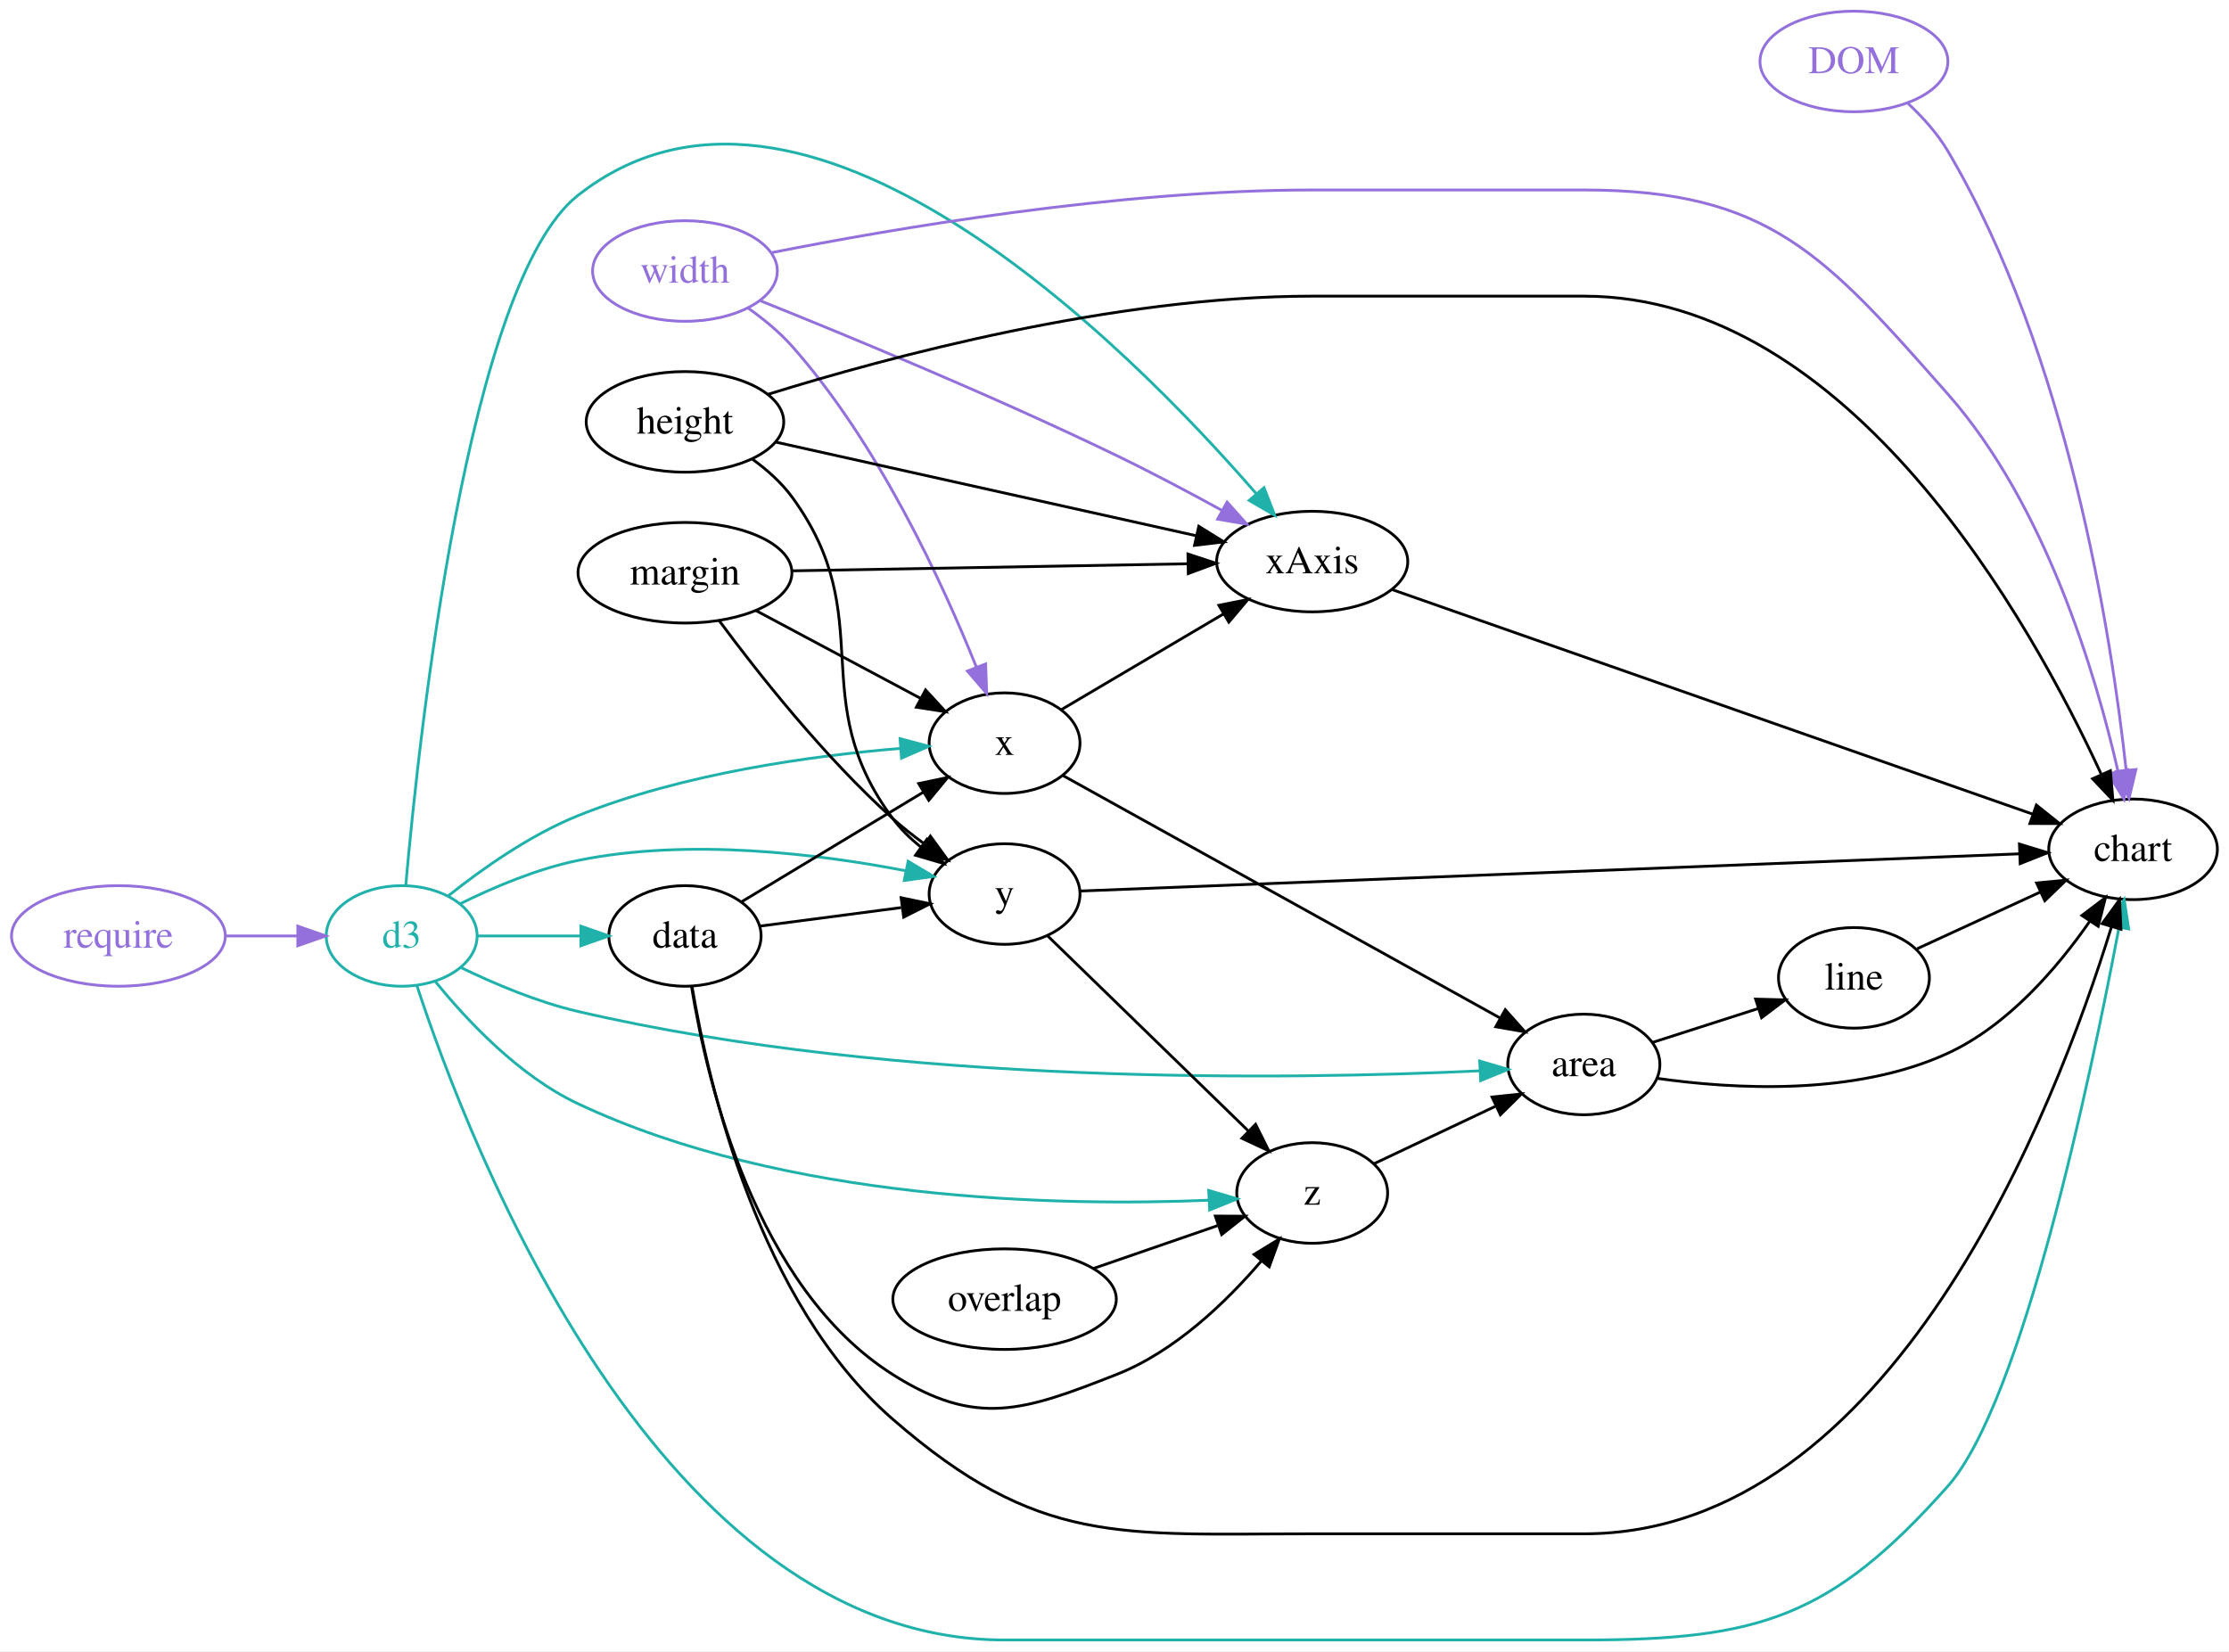
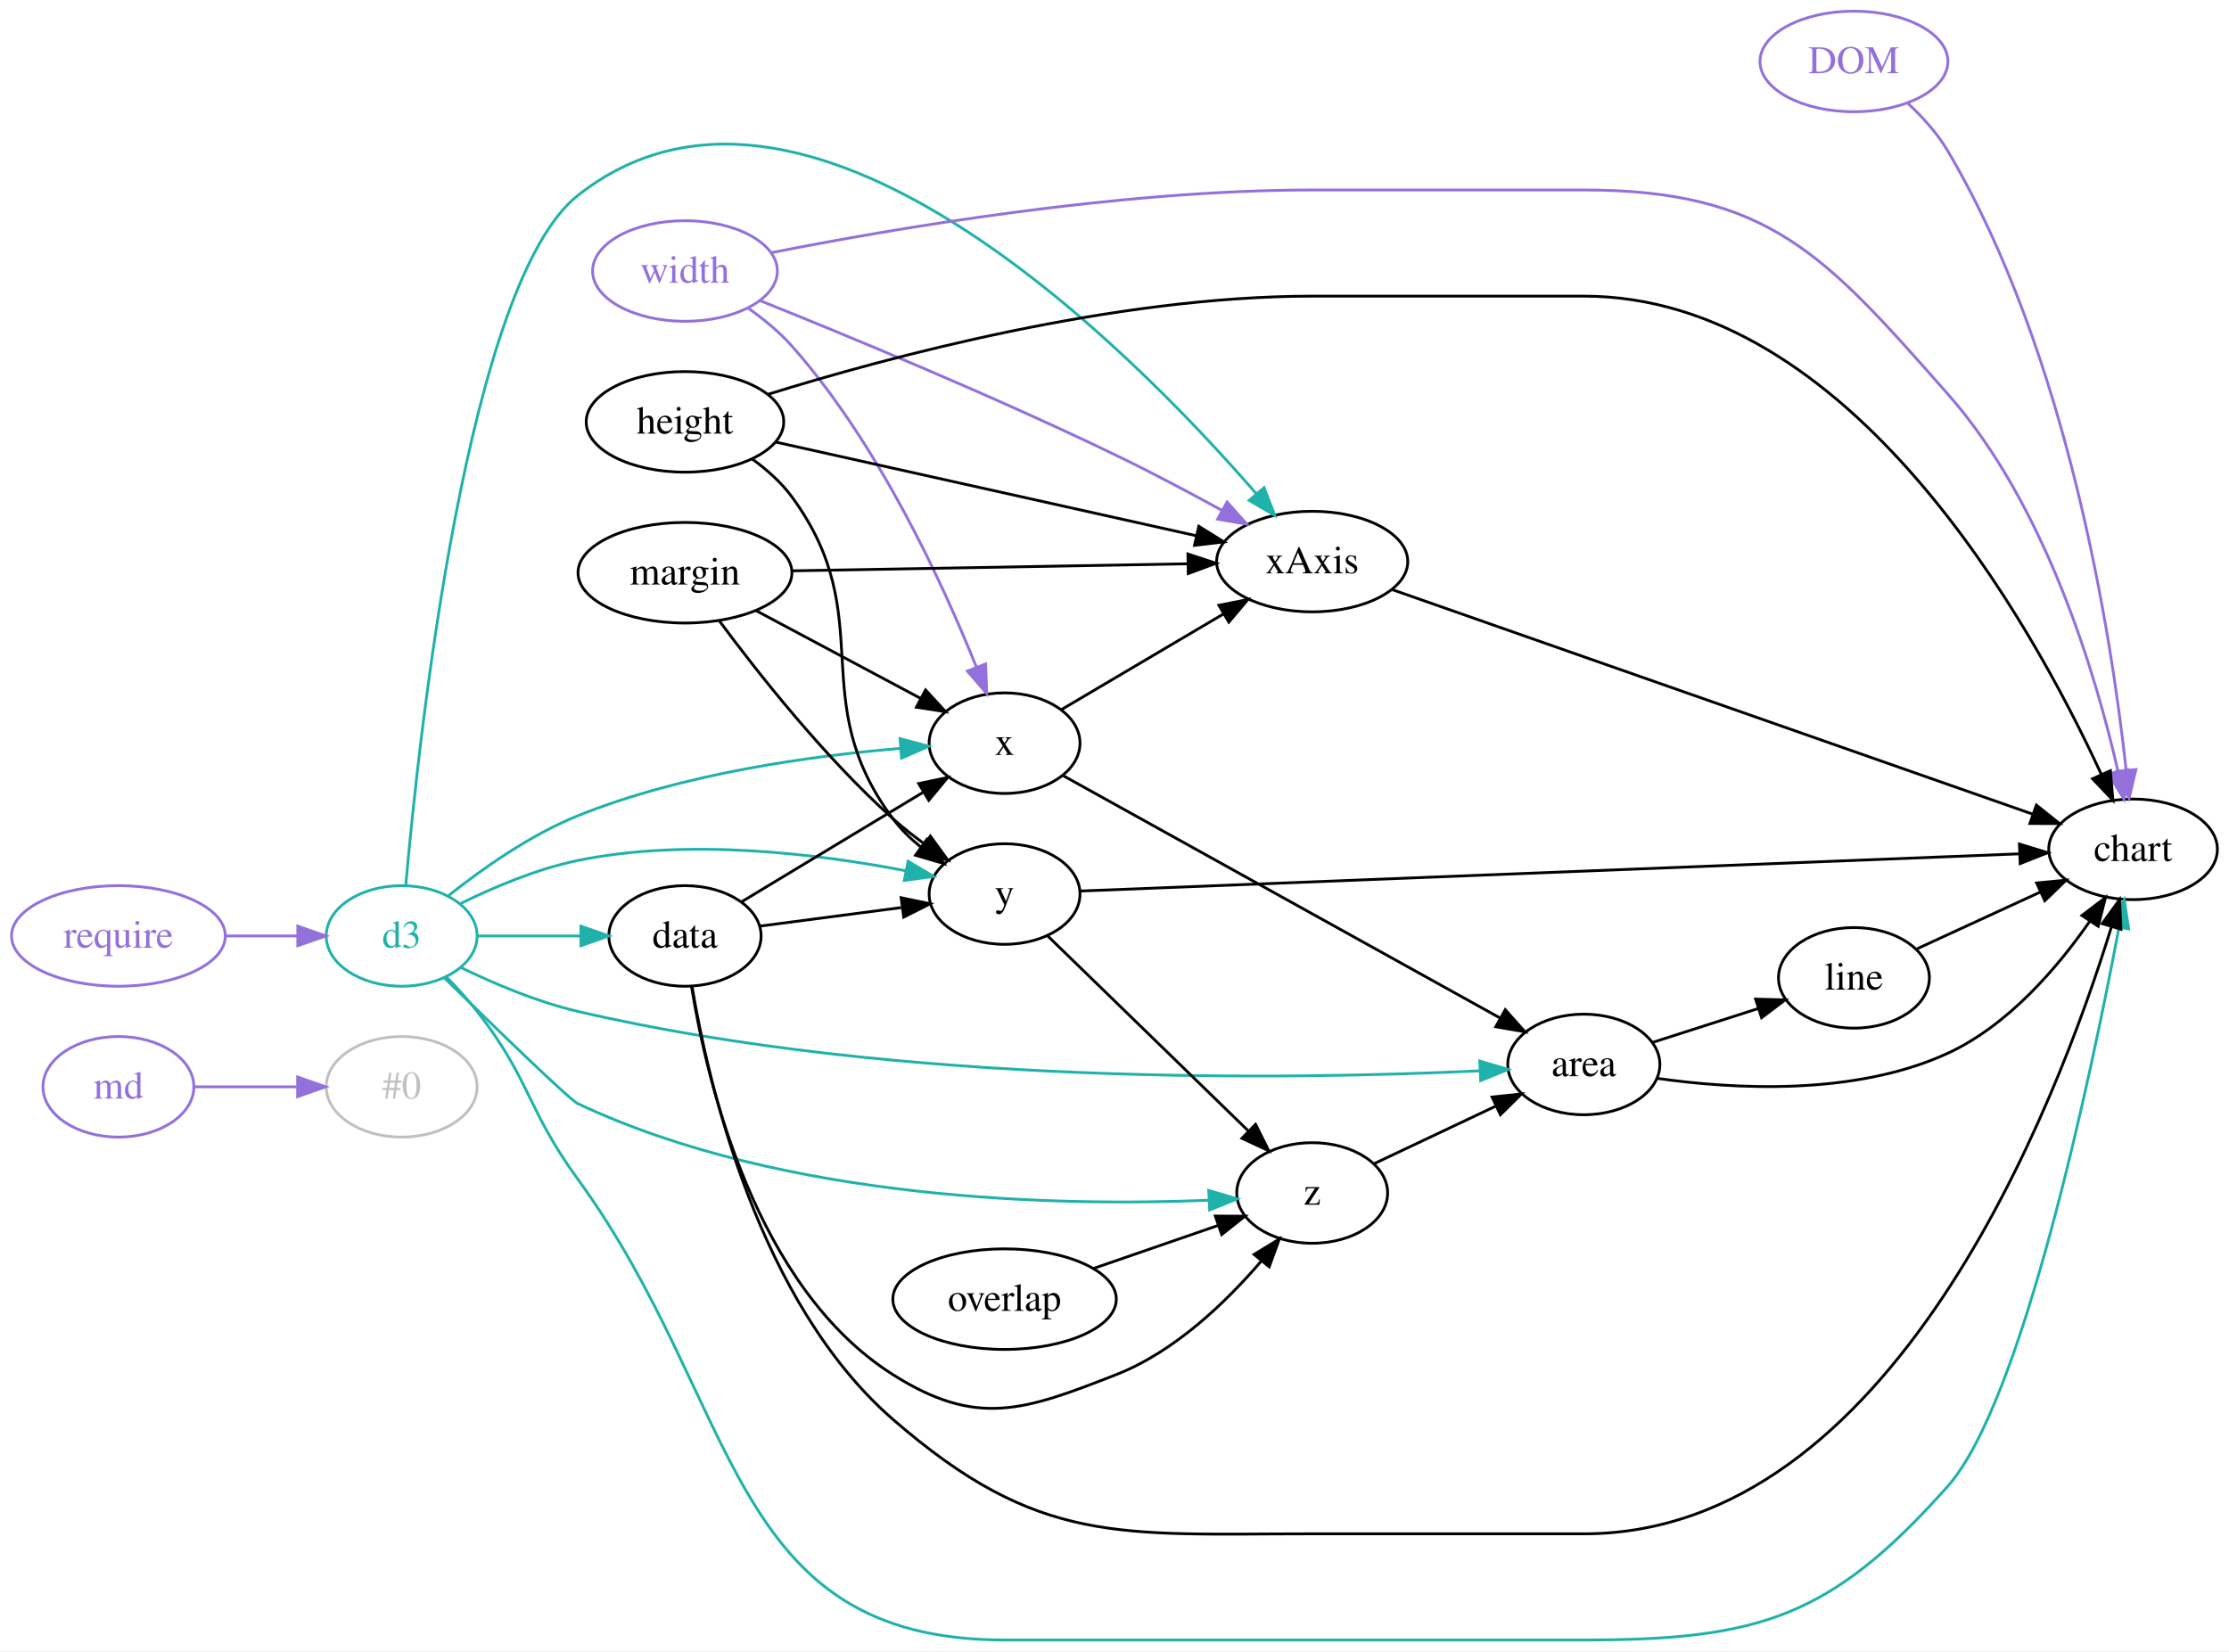
<svg xmlns="http://www.w3.org/2000/svg" width="798pt" height="591pt" viewBox="0.00 0.00 797.76 591.00" style="max-width: 100%; height: auto;">
  <g id="graph0" class="graph" transform="scale(1 1) rotate(0) translate(4 587)">
    <polygon fill="#ffffff" stroke="transparent" points="-4,4 -4,-587 793.761,-587 793.761,4 -4,4" />
    <g id="node1" class="node">
+       <ellipse fill="none" stroke="#9370db" cx="38.38" cy="-198" rx="27" ry="18" />
+       <text text-anchor="middle" x="38.38" y="-193.8" font-family="Times,serif" font-size="14.00" fill="#9370db">md</text>
+     </g>
+     <g id="node2" class="node">
+       <ellipse fill="none" stroke="#c0c0c0" cx="139.76" cy="-198" rx="27" ry="18" />
+       <text text-anchor="middle" x="139.76" y="-193.8" font-family="Times,serif" font-size="14.00" fill="#c0c0c0">#0</text>
+     </g>
+     <g id="edge1" class="edge">
+       <path fill="none" stroke="#9370db" d="M65.548,-198C76.798,-198 90.035,-198 102.191,-198" />
+       <polygon fill="#9370db" stroke="#9370db" points="102.517,-201.5 112.517,-198 102.517,-194.5 102.517,-201.5" />
+     </g>
+     <g id="node3" class="node">
      <ellipse fill="none" stroke="#20b2aa" cx="139.76" cy="-252" rx="27" ry="18" />
      <text text-anchor="middle" x="139.76" y="-247.8" font-family="Times,serif" font-size="14.00" fill="#20b2aa">d3</text>
    </g>
-     <g id="node2" class="node">
+     <g id="node4" class="node">
      <ellipse fill="none" stroke="#000000" cx="759.424" cy="-283" rx="30.175" ry="18" />
      <text text-anchor="middle" x="759.424" y="-278.8" font-family="Times,serif" font-size="14.00" fill="#000000">chart</text>
    </g>
-     <g id="edge1" class="edge">
-       <path fill="none" stroke="#20b2aa" d="M145.193,-234.28C163.993,-176.919 231.991,0 355.536,0 355.536,0 355.536,0 562.849,0 625.682,0 651.318,-8.06 693.087,-55 719.742,-84.955 744.192,-201.039 754.397,-255.058" />
+     <g id="edge2" class="edge">
+       <path fill="none" stroke="#20b2aa" d="M155.87,-237.189C159.636,-233.384 163.497,-229.18 166.76,-225 185.899,-200.488 184.453,-190.139 202.76,-165 261.593,-84.211 255.595,0 355.536,0 355.536,0 355.536,0 562.849,0 625.682,0 651.318,-8.06 693.087,-55 719.742,-84.955 744.192,-201.039 754.397,-255.058" />
      <polygon fill="#20b2aa" stroke="#20b2aa" points="750.975,-255.799 756.245,-264.991 757.857,-254.519 750.975,-255.799" />
    </g>
-     <g id="node6" class="node">
+     <g id="node8" class="node">
      <ellipse fill="none" stroke="#000000" cx="241.151" cy="-252" rx="27.245" ry="18" />
      <text text-anchor="middle" x="241.151" y="-247.8" font-family="Times,serif" font-size="14.00" fill="#000000">data</text>
    </g>
-     <g id="edge31" class="edge">
+     <g id="edge32" class="edge">
      <path fill="none" stroke="#20b2aa" d="M166.931,-252C178.183,-252 191.421,-252 203.577,-252" />
      <polygon fill="#20b2aa" stroke="#20b2aa" points="203.905,-255.5 213.905,-252 203.905,-248.5 203.905,-255.5" />
    </g>
-     <g id="node7" class="node">
+     <g id="node9" class="node">
      <ellipse fill="none" stroke="#000000" cx="355.536" cy="-267" rx="27" ry="18" />
      <text text-anchor="middle" x="355.536" y="-262.8" font-family="Times,serif" font-size="14.00" fill="#000000">y</text>
    </g>
-     <g id="edge14" class="edge">
+     <g id="edge15" class="edge">
      <path fill="none" stroke="#20b2aa" d="M160.636,-263.484C172.582,-269.397 188.073,-275.985 202.76,-279 242.449,-287.146 288.98,-281.354 320.169,-275.324" />
      <polygon fill="#20b2aa" stroke="#20b2aa" points="321.029,-278.721 330.126,-273.29 319.628,-271.863 321.029,-278.721" />
    </g>
-     <g id="node8" class="node">
+     <g id="node10" class="node">
      <ellipse fill="none" stroke="#000000" cx="562.849" cy="-206" rx="27.223" ry="18" />
      <text text-anchor="middle" x="562.849" y="-201.8" font-family="Times,serif" font-size="14.00" fill="#000000">area</text>
    </g>
-     <g id="edge27" class="edge">
+     <g id="edge28" class="edge">
      <path fill="none" stroke="#20b2aa" d="M160.987,-240.676C172.913,-234.89 188.273,-228.374 202.76,-225 317.983,-198.167 459.318,-200.596 525.423,-203.708" />
      <polygon fill="#20b2aa" stroke="#20b2aa" points="525.583,-207.22 535.746,-204.228 525.936,-200.229 525.583,-207.22" />
    </g>
-     <g id="node10" class="node">
+     <g id="node12" class="node">
      <ellipse fill="none" stroke="#000000" cx="465.634" cy="-386" rx="34.208" ry="18" />
      <text text-anchor="middle" x="465.634" y="-381.8" font-family="Times,serif" font-size="14.00" fill="#000000">xAxis</text>
    </g>
-     <g id="edge24" class="edge">
+     <g id="edge25" class="edge">
      <path fill="none" stroke="#20b2aa" d="M141.218,-270.04C146.036,-324.583 163.429,-485.923 202.76,-517 283.247,-580.596 399.568,-463.344 445.701,-410.204" />
      <polygon fill="#20b2aa" stroke="#20b2aa" points="448.398,-412.435 452.236,-402.56 443.078,-407.886 448.398,-412.435" />
    </g>
-     <g id="node13" class="node">
+     <g id="node15" class="node">
      <ellipse fill="none" stroke="#000000" cx="355.536" cy="-321" rx="27" ry="18" />
      <text text-anchor="middle" x="355.536" y="-316.8" font-family="Times,serif" font-size="14.00" fill="#000000">x</text>
    </g>
-     <g id="edge10" class="edge">
+     <g id="edge11" class="edge">
      <path fill="none" stroke="#20b2aa" d="M156.514,-266.417C168.586,-276.024 185.692,-288.109 202.76,-295 240.304,-310.159 286.501,-316.48 318.205,-319.116" />
      <polygon fill="#20b2aa" stroke="#20b2aa" points="318.134,-322.62 328.367,-319.876 318.656,-315.64 318.134,-322.62" />
    </g>
-     <g id="node14" class="node">
+     <g id="node16" class="node">
      <ellipse fill="none" stroke="#000000" cx="465.634" cy="-160" rx="27" ry="18" />
      <text text-anchor="middle" x="465.634" y="-155.8" font-family="Times,serif" font-size="14.00" fill="#000000">z</text>
    </g>
-     <g id="edge18" class="edge">
-       <path fill="none" stroke="#20b2aa" d="M151.777,-235.744C163.2,-221.626 181.726,-201.93 202.76,-192 277.05,-156.929 375.705,-155.226 428.517,-157.397" />
+     <g id="edge19" class="edge">
+       <path fill="none" stroke="#20b2aa" d="M155.019,-237.004C172.712,-219.686 199.841,-193.378 202.76,-192 277.05,-156.929 375.705,-155.226 428.517,-157.397" />
      <polygon fill="#20b2aa" stroke="#20b2aa" points="428.599,-160.905 438.756,-157.891 428.937,-153.913 428.599,-160.905" />
    </g>
-     <g id="node3" class="node">
+     <g id="node5" class="node">
      <ellipse fill="none" stroke="#9370db" cx="659.524" cy="-565" rx="33.627" ry="18" />
      <text text-anchor="middle" x="659.524" y="-560.8" font-family="Times,serif" font-size="14.00" fill="#9370db">DOM</text>
    </g>
-     <g id="edge2" class="edge">
+     <g id="edge3" class="edge">
      <path fill="none" stroke="#9370db" d="M678.904,-549.95C684.153,-545.042 689.397,-539.236 693.087,-533 736.031,-460.424 751.668,-359.793 756.952,-311.325" />
      <polygon fill="#9370db" stroke="#9370db" points="760.446,-311.562 757.98,-301.258 753.482,-310.85 760.446,-311.562" />
    </g>
-     <g id="node4" class="node">
+     <g id="node6" class="node">
      <ellipse fill="none" stroke="#9370db" cx="241.151" cy="-490" rx="33.064" ry="18" />
      <text text-anchor="middle" x="241.151" y="-485.8" font-family="Times,serif" font-size="14.00" fill="#9370db">width</text>
    </g>
-     <g id="edge3" class="edge">
+     <g id="edge4" class="edge">
      <path fill="none" stroke="#9370db" d="M272.219,-496.58C315.393,-505.137 396.079,-519 465.634,-519 465.634,-519 465.634,-519 562.849,-519 629.205,-519 649.173,-495.746 693.087,-446 727.994,-406.457 745.989,-346.118 754.007,-311.015" />
      <polygon fill="#9370db" stroke="#9370db" points="757.484,-311.497 756.183,-300.982 750.643,-310.013 757.484,-311.497" />
    </g>
-     <g id="edge26" class="edge">
+     <g id="edge27" class="edge">
      <path fill="none" stroke="#9370db" d="M267.985,-479.41C299.048,-466.949 351.574,-445.252 395.529,-424 408.019,-417.961 421.473,-410.827 433.222,-404.381" />
      <polygon fill="#9370db" stroke="#9370db" points="435.176,-407.3 442.228,-399.393 431.785,-401.176 435.176,-407.3" />
    </g>
-     <g id="edge13" class="edge">
+     <g id="edge14" class="edge">
      <path fill="none" stroke="#9370db" d="M263.71,-476.754C269.312,-472.794 275.005,-468.125 279.542,-463 310.348,-428.202 333.186,-378.731 345.417,-348.31" />
      <polygon fill="#9370db" stroke="#9370db" points="348.764,-349.359 349.154,-338.772 342.247,-346.805 348.764,-349.359" />
    </g>
-     <g id="node5" class="node">
+     <g id="node7" class="node">
      <ellipse fill="none" stroke="#000000" cx="241.151" cy="-436" rx="35.353" ry="18" />
      <text text-anchor="middle" x="241.151" y="-431.8" font-family="Times,serif" font-size="14.00" fill="#000000">height</text>
    </g>
-     <g id="edge4" class="edge">
+     <g id="edge5" class="edge">
      <path fill="none" stroke="#000000" d="M270.907,-445.875C313.537,-459.122 394.683,-481 465.634,-481 465.634,-481 465.634,-481 562.849,-481 658.155,-481 723.079,-364.041 748.025,-309.906" />
      <polygon fill="#000000" stroke="#000000" points="751.313,-311.127 752.216,-300.571 744.927,-308.26 751.313,-311.127" />
    </g>
-     <g id="edge17" class="edge">
+     <g id="edge18" class="edge">
      <path fill="none" stroke="#000000" d="M265.187,-422.728C270.508,-418.876 275.698,-414.265 279.542,-409 311.122,-365.744 283.55,-336.952 315.542,-294 318.319,-290.271 321.772,-286.89 325.477,-283.881" />
      <polygon fill="#000000" stroke="#000000" points="327.736,-286.568 333.826,-277.899 323.659,-280.878 327.736,-286.568" />
    </g>
-     <g id="edge22" class="edge">
+     <g id="edge23" class="edge">
      <path fill="none" stroke="#000000" d="M273.793,-428.73C313.532,-419.878 380.698,-404.918 424.089,-395.253" />
      <polygon fill="#000000" stroke="#000000" points="425.041,-398.627 434.04,-393.037 423.519,-391.795 425.041,-398.627" />
    </g>
-     <g id="edge5" class="edge">
+     <g id="edge6" class="edge">
      <path fill="none" stroke="#000000" d="M243.66,-234.068C249.544,-198.91 267.554,-120.723 315.542,-79 367.727,-33.628 396.482,-38 465.634,-38 465.634,-38 465.634,-38 562.849,-38 673.138,-38 731.853,-190.906 751.649,-255.125" />
      <polygon fill="#000000" stroke="#000000" points="748.379,-256.406 754.596,-264.985 755.086,-254.401 748.379,-256.406" />
    </g>
-     <g id="edge15" class="edge">
+     <g id="edge16" class="edge">
      <path fill="none" stroke="#000000" d="M267.969,-255.517C283.028,-257.492 302.044,-259.985 318.505,-262.144" />
      <polygon fill="#000000" stroke="#000000" points="318.515,-265.675 328.886,-263.505 319.426,-258.735 318.515,-265.675" />
    </g>
-     <g id="edge11" class="edge">
+     <g id="edge12" class="edge">
      <path fill="none" stroke="#000000" d="M261.337,-264.177C279.439,-275.096 306.207,-291.244 326.587,-303.538" />
      <polygon fill="#000000" stroke="#000000" points="324.796,-306.544 335.166,-308.713 328.411,-300.55 324.796,-306.544" />
    </g>
-     <g id="edge19" class="edge">
+     <g id="edge20" class="edge">
      <path fill="none" stroke="#000000" d="M243.512,-233.81C249.048,-199.555 266.35,-126.126 315.542,-95 345.583,-75.991 362.435,-82.018 395.529,-95 416.389,-103.182 434.743,-120.811 447.434,-135.647" />
      <polygon fill="#000000" stroke="#000000" points="444.839,-138.003 453.882,-143.525 450.256,-133.57 444.839,-138.003" />
    </g>
-     <g id="edge6" class="edge">
+     <g id="edge7" class="edge">
      <path fill="none" stroke="#000000" d="M382.663,-268.075C452.049,-270.823 636.299,-278.122 718.654,-281.385" />
      <polygon fill="#000000" stroke="#000000" points="718.748,-284.891 728.878,-281.79 719.025,-277.897 718.748,-284.891" />
    </g>
-     <g id="edge21" class="edge">
+     <g id="edge22" class="edge">
      <path fill="none" stroke="#000000" d="M370.844,-252.122C389.473,-234.018 421.102,-203.278 442.657,-182.33" />
      <polygon fill="#000000" stroke="#000000" points="445.368,-184.576 450.1,-175.096 440.489,-179.556 445.368,-184.576" />
    </g>
-     <g id="edge7" class="edge">
+     <g id="edge8" class="edge">
      <path fill="none" stroke="#000000" d="M588.918,-201.053C616.225,-197.147 659.703,-194.611 693.087,-210 714.674,-219.951 732.354,-240.572 744.017,-257.367" />
      <polygon fill="#000000" stroke="#000000" points="741.115,-259.323 749.557,-265.724 746.949,-255.455 741.115,-259.323" />
    </g>
-     <g id="node9" class="node">
+     <g id="node11" class="node">
      <ellipse fill="none" stroke="#000000" cx="659.524" cy="-237" rx="27" ry="18" />
      <text text-anchor="middle" x="659.524" y="-232.8" font-family="Times,serif" font-size="14.00" fill="#000000">line</text>
    </g>
-     <g id="edge30" class="edge">
+     <g id="edge31" class="edge">
      <path fill="none" stroke="#000000" d="M587.494,-213.903C598.971,-217.583 612.815,-222.022 625.287,-226.022" />
      <polygon fill="#000000" stroke="#000000" points="624.332,-229.391 634.923,-229.112 626.47,-222.725 624.332,-229.391" />
    </g>
-     <g id="edge8" class="edge">
+     <g id="edge9" class="edge">
      <path fill="none" stroke="#000000" d="M682.193,-247.438C695.226,-253.44 711.835,-261.087 726.308,-267.752" />
      <polygon fill="#000000" stroke="#000000" points="724.904,-270.958 735.452,-271.962 727.832,-264.6 724.904,-270.958" />
    </g>
-     <g id="edge9" class="edge">
+     <g id="edge10" class="edge">
      <path fill="none" stroke="#000000" d="M494.07,-376.03C547.841,-357.179 664.316,-316.344 723.437,-295.617" />
      <polygon fill="#000000" stroke="#000000" points="724.819,-298.841 733.098,-292.23 722.503,-292.235 724.819,-298.841" />
    </g>
-     <g id="node11" class="node">
+     <g id="node13" class="node">
      <ellipse fill="none" stroke="#000000" cx="355.536" cy="-122" rx="39.988" ry="18" />
      <text text-anchor="middle" x="355.536" y="-117.8" font-family="Times,serif" font-size="14.00" fill="#000000">overlap</text>
    </g>
-     <g id="edge20" class="edge">
+     <g id="edge21" class="edge">
      <path fill="none" stroke="#000000" d="M387.38,-132.991C401.281,-137.789 417.597,-143.42 431.724,-148.296" />
      <polygon fill="#000000" stroke="#000000" points="430.962,-151.736 441.557,-151.69 433.246,-145.119 430.962,-151.736" />
    </g>
-     <g id="node12" class="node">
+     <g id="node14" class="node">
      <ellipse fill="none" stroke="#000000" cx="241.151" cy="-382" rx="38.282" ry="18" />
      <text text-anchor="middle" x="241.151" y="-377.8" font-family="Times,serif" font-size="14.00" fill="#000000">margin</text>
    </g>
-     <g id="edge16" class="edge">
+     <g id="edge17" class="edge">
      <path fill="none" stroke="#000000" d="M253.356,-364.904C267.173,-346.231 290.976,-316.047 315.542,-294 319.002,-290.894 322.842,-287.866 326.734,-285.028" />
      <polygon fill="#000000" stroke="#000000" points="328.979,-287.731 335.21,-279.162 324.996,-281.975 328.979,-287.731" />
    </g>
-     <g id="edge23" class="edge">
+     <g id="edge24" class="edge">
      <path fill="none" stroke="#000000" d="M279.741,-382.688C319.033,-383.388 379.883,-384.472 421.172,-385.208" />
      <polygon fill="#000000" stroke="#000000" points="421.162,-388.708 431.222,-385.387 421.286,-381.709 421.162,-388.708" />
    </g>
-     <g id="edge12" class="edge">
+     <g id="edge13" class="edge">
      <path fill="none" stroke="#000000" d="M266.537,-368.462C283.991,-359.154 307.241,-346.755 325.6,-336.964" />
      <polygon fill="#000000" stroke="#000000" points="327.258,-340.047 334.435,-332.253 323.964,-333.87 327.258,-340.047" />
    </g>
-     <g id="edge28" class="edge">
+     <g id="edge29" class="edge">
      <path fill="none" stroke="#000000" d="M376.555,-309.34C413.573,-288.806 490.494,-246.137 533.002,-222.556" />
      <polygon fill="#000000" stroke="#000000" points="534.727,-225.602 541.774,-217.69 531.332,-219.481 534.727,-225.602" />
    </g>
-     <g id="edge25" class="edge">
+     <g id="edge26" class="edge">
      <path fill="none" stroke="#000000" d="M375.986,-333.074C392.232,-342.665 415.24,-356.248 433.878,-367.252" />
      <polygon fill="#000000" stroke="#000000" points="432.238,-370.348 442.629,-372.418 435.797,-364.32 432.238,-370.348" />
    </g>
-     <g id="edge29" class="edge">
+     <g id="edge30" class="edge">
      <path fill="none" stroke="#000000" d="M487.693,-170.438C500.529,-176.512 516.928,-184.271 531.13,-190.991" />
      <polygon fill="#000000" stroke="#000000" points="530.004,-194.331 540.54,-195.444 532.998,-188.003 530.004,-194.331" />
    </g>
-     <g id="node15" class="node">
+     <g id="node17" class="node">
      <ellipse fill="none" stroke="#9370db" cx="38.38" cy="-252" rx="38.261" ry="18" />
      <text text-anchor="middle" x="38.38" y="-247.8" font-family="Times,serif" font-size="14.00" fill="#9370db">require</text>
    </g>
-     <g id="edge32" class="edge">
+     <g id="edge33" class="edge">
      <path fill="none" stroke="#9370db" d="M76.997,-252C85.338,-252 94.142,-252 102.433,-252" />
      <polygon fill="#9370db" stroke="#9370db" points="102.586,-255.5 112.586,-252 102.586,-248.5 102.586,-255.5" />
    </g>
  </g>
</svg>
